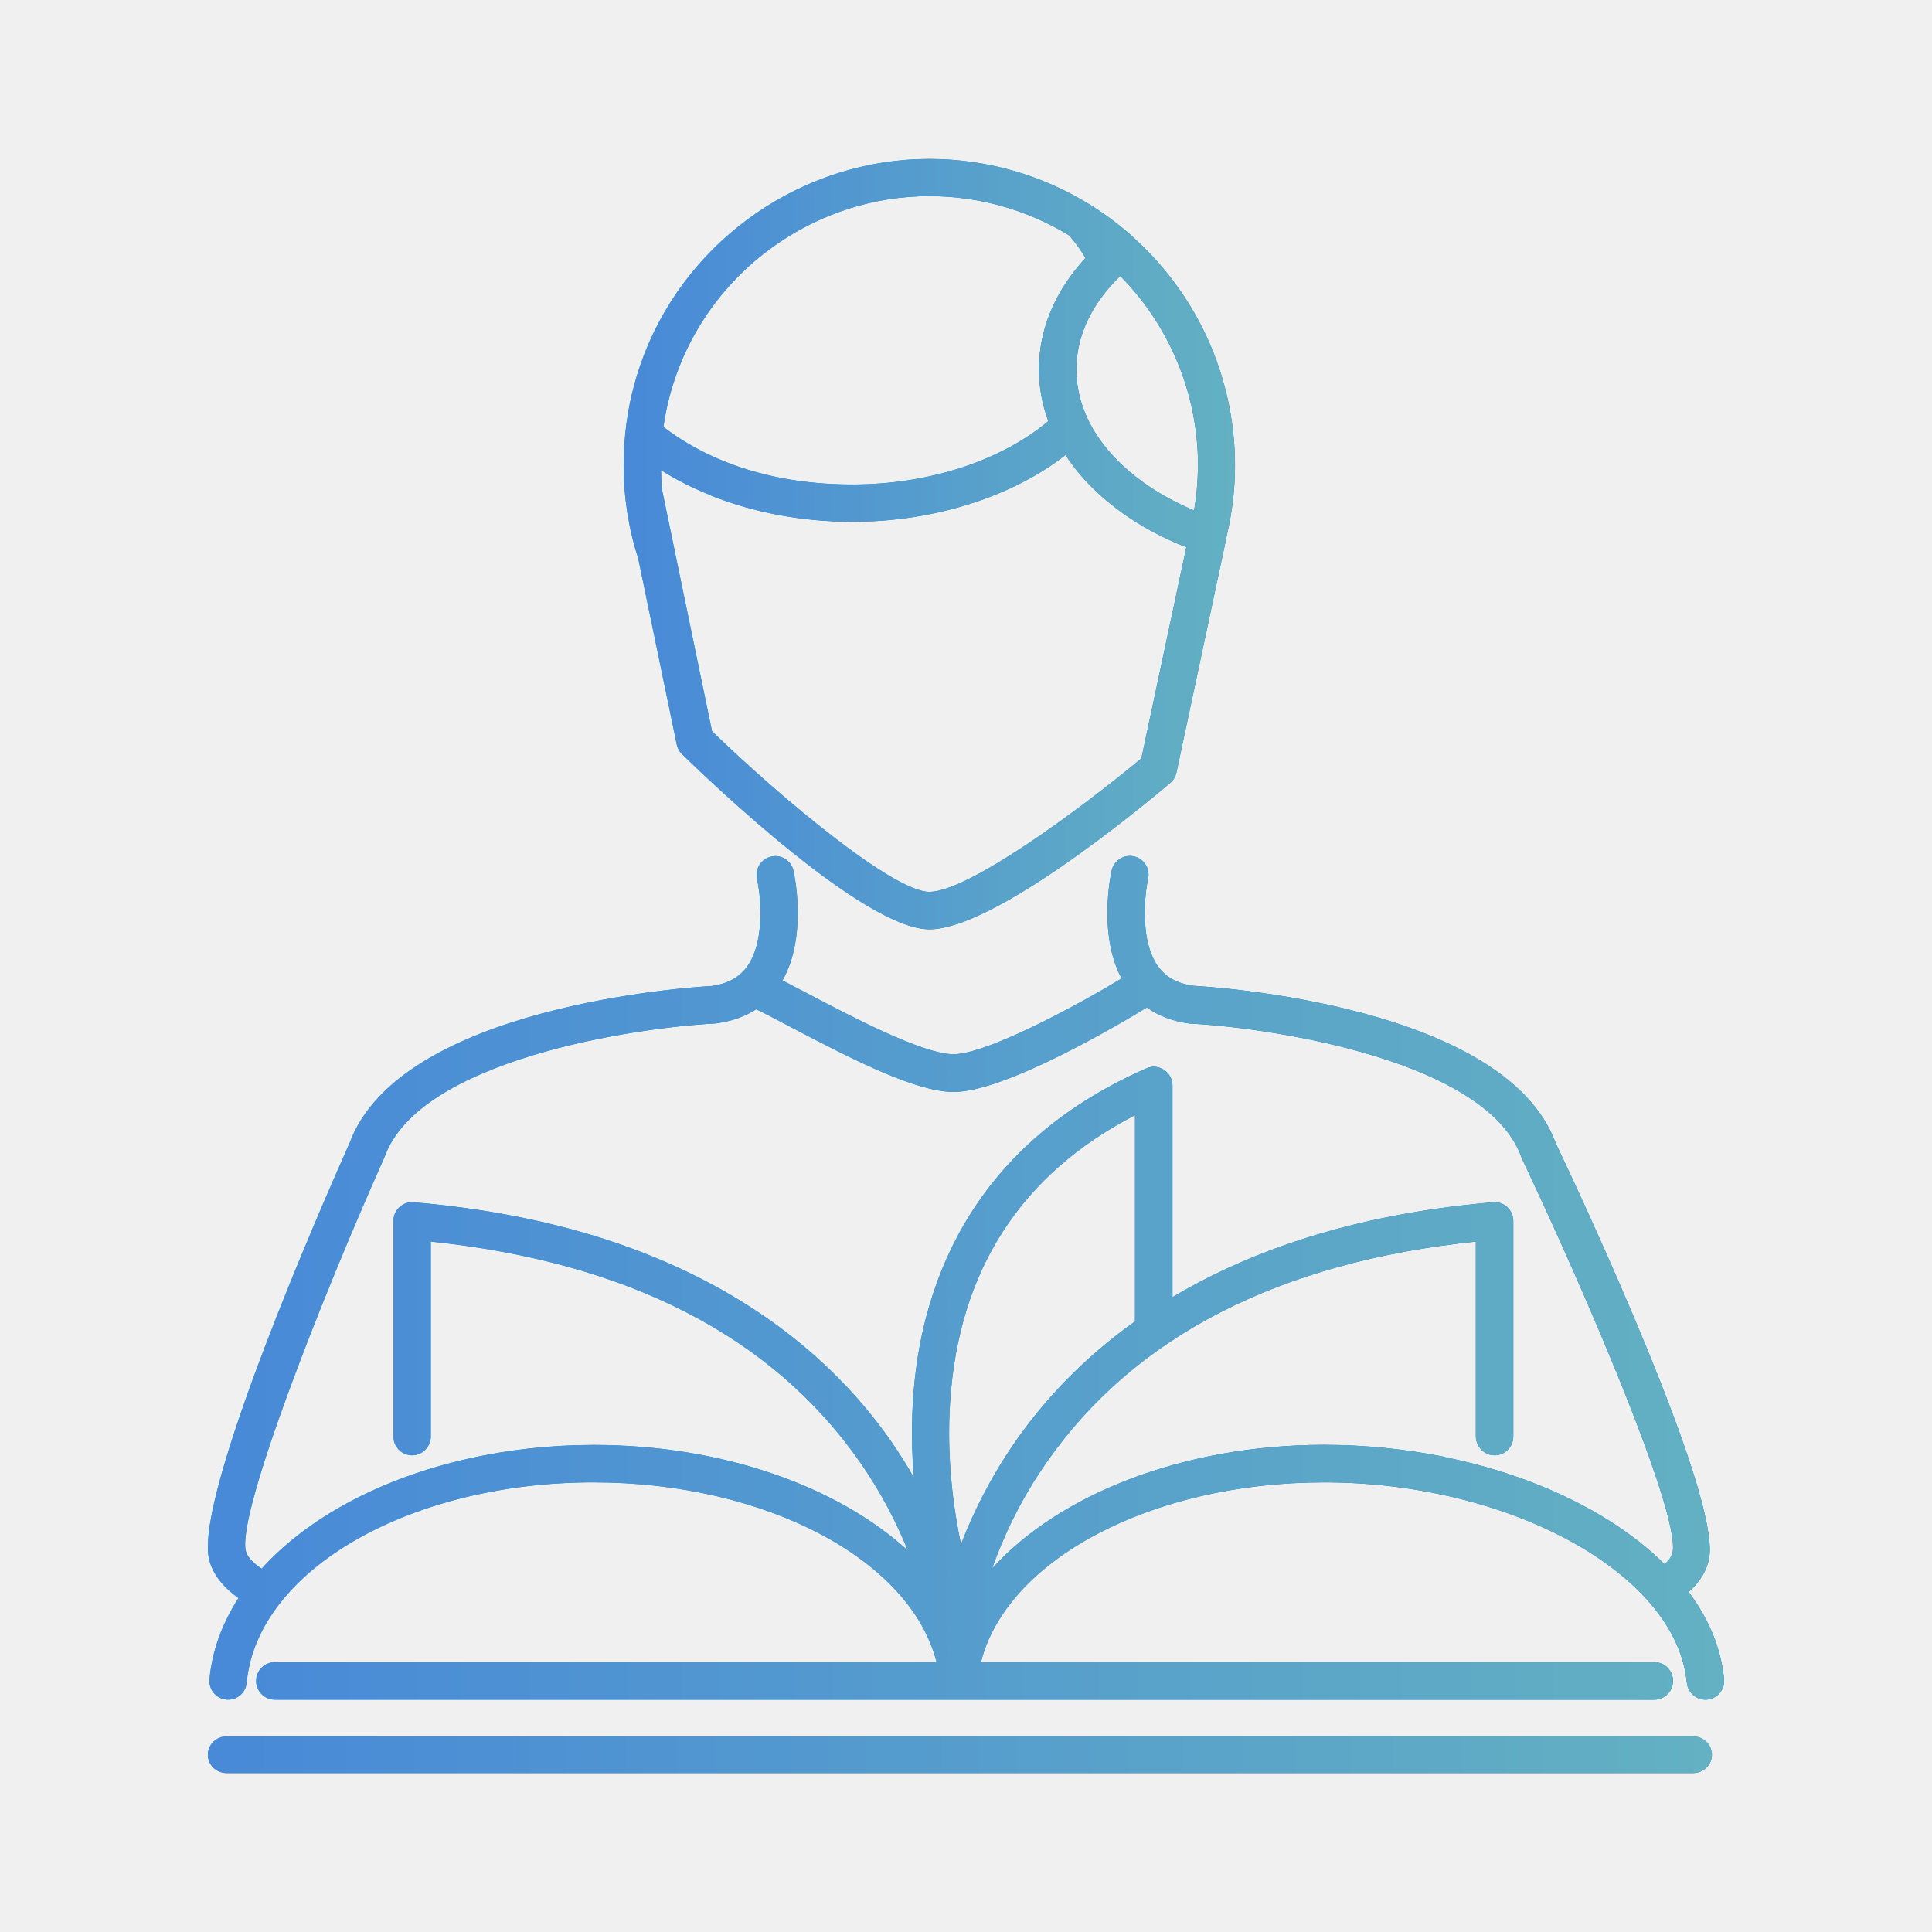
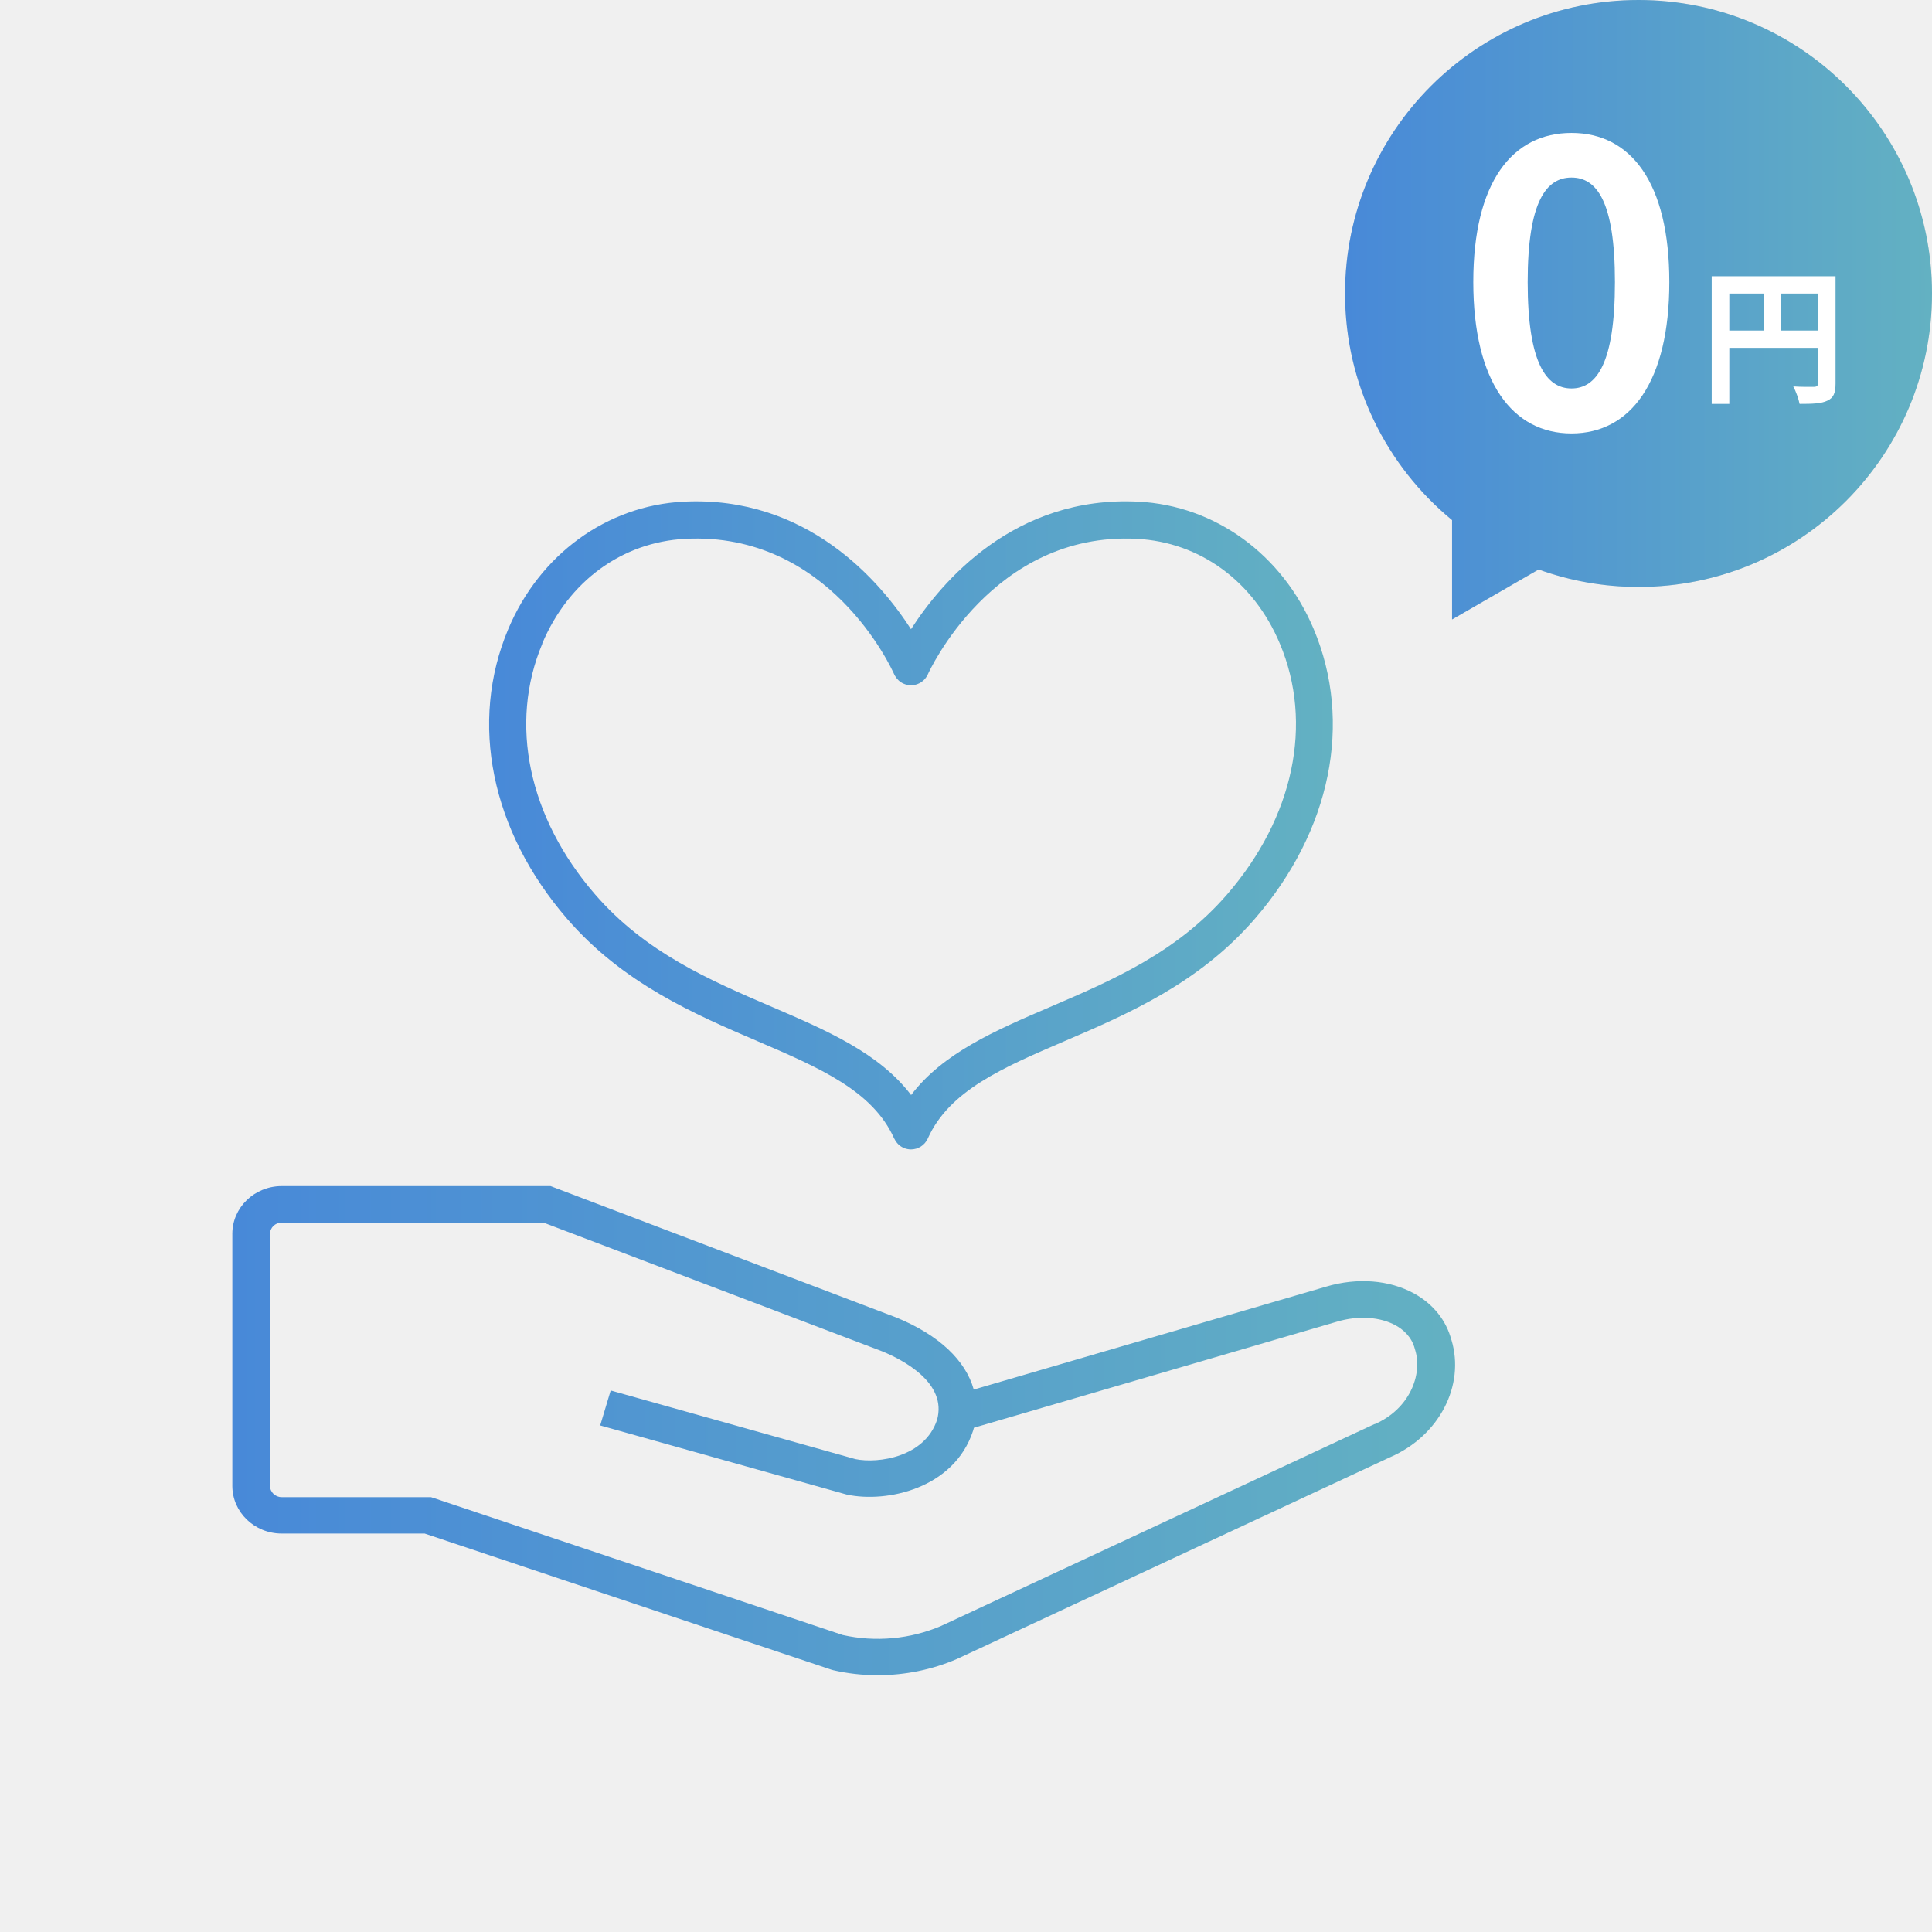
<svg xmlns="http://www.w3.org/2000/svg" width="158" height="158" viewBox="0 0 158 158" fill="none">
-   <path d="M55.349 60.897C55.41 61.188 55.555 61.463 55.777 61.678C58.23 64.066 70.719 76 76.008 76C81.296 76 93.334 66.033 95.696 64.035C95.956 63.821 96.132 63.523 96.208 63.186L100.274 44.079C100.274 44.079 100.274 44.056 100.274 44.048C100.274 44.048 100.274 44.018 100.282 44.01C100.289 43.972 100.297 43.941 100.304 43.903L100.526 42.862L100.572 42.64V42.609C100.855 41.124 101 39.586 101 38.047C101 37.603 100.985 37.159 100.962 36.715C100.939 36.294 100.908 35.888 100.862 35.475C100.236 29.404 97.4 23.74 92.868 19.583C92.791 19.514 92.723 19.438 92.646 19.369C91.599 18.427 90.46 17.57 89.253 16.812C85.286 14.324 80.708 13 76 13C65.743 13 56.373 19.43 52.674 29.006C52.666 29.029 52.658 29.045 52.651 29.068C51.864 31.119 51.359 33.255 51.138 35.414V35.429C51.046 36.279 51 37.151 51 38.047C51 40.657 51.405 43.237 52.2 45.702L55.349 60.904V60.897ZM97.966 38.039C97.966 39.295 97.859 40.55 97.652 41.744C93.518 40.014 90.392 37.327 88.932 34.219C88.328 32.926 88.022 31.578 88.022 30.224C88.022 27.491 89.26 24.85 91.615 22.569C95.673 26.679 97.973 32.245 97.973 38.047L97.966 38.039ZM55.517 30.109C55.517 30.109 55.532 30.07 55.532 30.047C58.796 21.665 67.012 16.039 76 16.039C80.058 16.039 84.017 17.157 87.449 19.262C87.961 19.851 88.404 20.463 88.771 21.099C86.28 23.801 84.965 26.932 84.965 30.216C84.965 31.647 85.225 33.071 85.729 34.441C81.839 37.702 75.939 39.624 69.702 39.624C63.466 39.624 58.169 37.917 54.256 34.916C54.485 33.278 54.906 31.663 55.509 30.109H55.517ZM58.108 40.512C61.601 41.913 65.583 42.67 69.71 42.67C72.805 42.67 75.832 42.234 78.637 41.415C81.862 40.481 84.774 39.057 87.136 37.212C88.297 38.996 89.903 40.611 91.859 41.997C93.38 43.076 95.115 44.01 97.018 44.753L93.342 62.022C88.106 66.385 79.118 72.938 76.008 72.938C73.08 72.938 63.978 65.367 58.23 59.802L54.202 40.336L54.141 40.053C54.095 39.517 54.065 38.989 54.057 38.453C55.311 39.241 56.663 39.922 58.108 40.496V40.512Z" fill="url(#paint0_linear_345_7130)" />
-   <path d="M55.349 60.897C55.41 61.188 55.555 61.463 55.777 61.678C58.23 64.066 70.719 76 76.008 76C81.296 76 93.334 66.033 95.696 64.035C95.956 63.821 96.132 63.523 96.208 63.186L100.274 44.079C100.274 44.079 100.274 44.056 100.274 44.048C100.274 44.048 100.274 44.018 100.282 44.01C100.289 43.972 100.297 43.941 100.304 43.903L100.526 42.862L100.572 42.64V42.609C100.855 41.124 101 39.586 101 38.047C101 37.603 100.985 37.159 100.962 36.715C100.939 36.294 100.908 35.888 100.862 35.475C100.236 29.404 97.4 23.74 92.868 19.583C92.791 19.514 92.723 19.438 92.646 19.369C91.599 18.427 90.46 17.57 89.253 16.812C85.286 14.324 80.708 13 76 13C65.743 13 56.373 19.43 52.674 29.006C52.666 29.029 52.658 29.045 52.651 29.068C51.864 31.119 51.359 33.255 51.138 35.414V35.429C51.046 36.279 51 37.151 51 38.047C51 40.657 51.405 43.237 52.2 45.702L55.349 60.904V60.897ZM97.966 38.039C97.966 39.295 97.859 40.55 97.652 41.744C93.518 40.014 90.392 37.327 88.932 34.219C88.328 32.926 88.022 31.578 88.022 30.224C88.022 27.491 89.26 24.85 91.615 22.569C95.673 26.679 97.973 32.245 97.973 38.047L97.966 38.039ZM55.517 30.109C55.517 30.109 55.532 30.07 55.532 30.047C58.796 21.665 67.012 16.039 76 16.039C80.058 16.039 84.017 17.157 87.449 19.262C87.961 19.851 88.404 20.463 88.771 21.099C86.28 23.801 84.965 26.932 84.965 30.216C84.965 31.647 85.225 33.071 85.729 34.441C81.839 37.702 75.939 39.624 69.702 39.624C63.466 39.624 58.169 37.917 54.256 34.916C54.485 33.278 54.906 31.663 55.509 30.109H55.517ZM58.108 40.512C61.601 41.913 65.583 42.67 69.71 42.67C72.805 42.67 75.832 42.234 78.637 41.415C81.862 40.481 84.774 39.057 87.136 37.212C88.297 38.996 89.903 40.611 91.859 41.997C93.38 43.076 95.115 44.01 97.018 44.753L93.342 62.022C88.106 66.385 79.118 72.938 76.008 72.938C73.08 72.938 63.978 65.367 58.23 59.802L54.202 40.336L54.141 40.053C54.095 39.517 54.065 38.989 54.057 38.453C55.311 39.241 56.663 39.922 58.108 40.496V40.512Z" fill="url(#paint1_linear_345_7130)" />
-   <path d="M138.1 130.191C139.06 129.328 139.612 128.395 139.781 127.37C140.625 122.114 129.551 98.376 127.226 93.482C123.09 82.23 99.262 80.712 97.604 80.619C97.036 80.542 96.537 80.403 96.1 80.195C95.524 79.918 95.056 79.525 94.68 79.001C93.805 77.752 93.591 75.933 93.621 74.392C93.636 73.328 93.775 72.388 93.89 71.872C94.074 71.047 93.56 70.222 92.739 70.037C91.918 69.853 91.104 70.369 90.912 71.194C90.859 71.417 89.776 76.388 91.726 80.018C91.304 80.272 90.851 80.534 90.39 80.812C86.124 83.278 80.306 86.215 77.974 86.215H77.966C75.433 86.207 69.501 83.07 65.956 81.205C65.71 81.082 65.472 80.951 65.242 80.835C64.782 80.596 64.367 80.373 63.991 80.18C66.063 76.535 64.943 71.433 64.889 71.201C64.705 70.377 63.884 69.86 63.07 70.053C62.249 70.23 61.727 71.055 61.912 71.879C62.042 72.45 62.188 73.506 62.188 74.693C62.188 76.165 61.95 77.837 61.129 79.008C60.86 79.394 60.538 79.694 60.162 79.949C59.625 80.303 58.98 80.527 58.205 80.635C56.547 80.727 32.696 82.246 28.575 93.513C26.404 98.376 15.944 122.214 17.087 127.455C17.356 128.649 18.146 129.721 19.504 130.692C18.177 132.75 17.348 134.985 17.133 137.328C17.056 138.168 17.67 138.915 18.514 138.992C18.561 139 18.607 139 18.653 139C19.435 139 20.103 138.407 20.172 137.613C20.172 137.566 20.18 137.52 20.187 137.474C21.147 128.357 33.548 121.228 48.528 121.228C62.648 121.228 74.49 127.57 76.592 135.933H22.474C21.63 135.933 20.947 136.619 20.947 137.466C20.947 138.314 21.63 139 22.474 139H135.292C136.128 139 136.819 138.314 136.819 137.466C136.819 136.619 136.136 135.933 135.292 135.933H80.222C82.325 127.563 94.158 121.228 108.286 121.228C123.474 121.228 136.988 128.657 137.932 137.474C137.932 137.52 137.947 137.566 137.955 137.613C138.024 138.407 138.691 139 139.474 139C139.52 139 139.566 139 139.612 138.992C140.449 138.915 141.07 138.168 140.994 137.328C140.756 134.807 139.743 132.395 138.1 130.191ZM92.823 108.064C88.372 111.232 85.226 114.746 83.008 117.937C80.974 120.881 79.562 123.763 78.588 126.299C77.966 123.316 77.406 119.193 77.697 114.715C78.38 103.933 83.468 96.026 92.823 91.201V108.072V108.064ZM118.079 119.131C114.971 118.515 111.678 118.16 108.286 118.16C96.768 118.16 86.607 122.214 81.128 128.28C82.041 125.705 83.445 122.653 85.609 119.563C92.8 109.274 104.595 103.216 120.695 101.536V117.49C120.695 117.69 120.742 117.875 120.811 118.045C121.041 118.615 121.586 119.016 122.23 119.016C123.074 119.016 123.757 118.33 123.757 117.482V99.848C123.757 99.417 123.581 99.016 123.266 98.723C122.952 98.43 122.53 98.284 122.108 98.322C115.608 98.877 110.051 100.095 105.309 101.737C101.725 102.977 98.602 104.465 95.885 106.083V88.773C95.885 88.257 95.624 87.779 95.194 87.494C94.757 87.209 94.22 87.162 93.752 87.371C78.987 93.844 75.219 105.706 74.666 114.515C74.52 116.742 74.574 118.869 74.735 120.827C74.19 119.879 73.592 118.915 72.916 117.937C69.141 112.488 62.633 106.13 51.621 102.083C46.663 100.257 40.785 98.916 33.824 98.322C33.402 98.284 32.98 98.43 32.666 98.723C32.351 99.016 32.174 99.417 32.174 99.848V117.482C32.174 118.322 32.857 119.016 33.702 119.016C34.346 119.016 34.891 118.615 35.121 118.052C35.19 117.867 35.229 117.682 35.229 117.49V101.536C51.337 103.216 63.139 109.274 70.323 119.563C72.088 122.091 73.346 124.58 74.244 126.807C68.527 121.574 59.118 118.168 48.559 118.168C44.952 118.168 41.491 118.569 38.252 119.301C31.138 120.904 25.16 124.125 21.4 128.287C20.663 127.802 20.203 127.301 20.095 126.807C19.412 123.678 26.296 106.16 31.407 94.715C31.43 94.685 31.438 94.646 31.453 94.608C34.3 86.669 51.897 84.041 58.443 83.702C58.474 83.702 58.512 83.702 58.543 83.694C58.612 83.687 58.681 83.671 58.75 83.664C59.924 83.486 60.96 83.109 61.843 82.538C62.48 82.839 63.569 83.409 64.559 83.933C69.9 86.746 74.942 89.29 77.974 89.297H77.997C82.202 89.297 91.488 83.795 93.79 82.392C94.765 83.093 95.946 83.532 97.32 83.71C97.359 83.71 97.382 83.71 97.42 83.718C97.489 83.718 97.558 83.718 97.627 83.725C104.319 84.111 121.593 86.769 124.417 94.623C124.433 94.669 124.448 94.715 124.471 94.762C129.521 105.413 137.341 123.547 136.796 126.908C136.742 127.239 136.512 127.586 136.136 127.925C131.999 123.825 125.576 120.665 118.102 119.154L118.079 119.131Z" fill="url(#paint2_linear_345_7130)" />
-   <path d="M138.1 130.191C139.06 129.328 139.612 128.395 139.781 127.37C140.625 122.114 129.551 98.376 127.226 93.482C123.09 82.23 99.262 80.712 97.604 80.619C97.036 80.542 96.537 80.403 96.1 80.195C95.524 79.918 95.056 79.525 94.68 79.001C93.805 77.752 93.591 75.933 93.621 74.392C93.636 73.328 93.775 72.388 93.89 71.872C94.074 71.047 93.56 70.222 92.739 70.037C91.918 69.853 91.104 70.369 90.912 71.194C90.859 71.417 89.776 76.388 91.726 80.018C91.304 80.272 90.851 80.534 90.39 80.812C86.124 83.278 80.306 86.215 77.974 86.215H77.966C75.433 86.207 69.501 83.07 65.956 81.205C65.71 81.082 65.472 80.951 65.242 80.835C64.782 80.596 64.367 80.373 63.991 80.18C66.063 76.535 64.943 71.433 64.889 71.201C64.705 70.377 63.884 69.86 63.07 70.053C62.249 70.23 61.727 71.055 61.912 71.879C62.042 72.45 62.188 73.506 62.188 74.693C62.188 76.165 61.95 77.837 61.129 79.008C60.86 79.394 60.538 79.694 60.162 79.949C59.625 80.303 58.98 80.527 58.205 80.635C56.547 80.727 32.696 82.246 28.575 93.513C26.404 98.376 15.944 122.214 17.087 127.455C17.356 128.649 18.146 129.721 19.504 130.692C18.177 132.75 17.348 134.985 17.133 137.328C17.056 138.168 17.67 138.915 18.514 138.992C18.561 139 18.607 139 18.653 139C19.435 139 20.103 138.407 20.172 137.613C20.172 137.566 20.18 137.52 20.187 137.474C21.147 128.357 33.548 121.228 48.528 121.228C62.648 121.228 74.49 127.57 76.592 135.933H22.474C21.63 135.933 20.947 136.619 20.947 137.466C20.947 138.314 21.63 139 22.474 139H135.292C136.128 139 136.819 138.314 136.819 137.466C136.819 136.619 136.136 135.933 135.292 135.933H80.222C82.325 127.563 94.158 121.228 108.286 121.228C123.474 121.228 136.988 128.657 137.932 137.474C137.932 137.52 137.947 137.566 137.955 137.613C138.024 138.407 138.691 139 139.474 139C139.52 139 139.566 139 139.612 138.992C140.449 138.915 141.07 138.168 140.994 137.328C140.756 134.807 139.743 132.395 138.1 130.191ZM92.823 108.064C88.372 111.232 85.226 114.746 83.008 117.937C80.974 120.881 79.562 123.763 78.588 126.299C77.966 123.316 77.406 119.193 77.697 114.715C78.38 103.933 83.468 96.026 92.823 91.201V108.072V108.064ZM118.079 119.131C114.971 118.515 111.678 118.16 108.286 118.16C96.768 118.16 86.607 122.214 81.128 128.28C82.041 125.705 83.445 122.653 85.609 119.563C92.8 109.274 104.595 103.216 120.695 101.536V117.49C120.695 117.69 120.742 117.875 120.811 118.045C121.041 118.615 121.586 119.016 122.23 119.016C123.074 119.016 123.757 118.33 123.757 117.482V99.848C123.757 99.417 123.581 99.016 123.266 98.723C122.952 98.43 122.53 98.284 122.108 98.322C115.608 98.877 110.051 100.095 105.309 101.737C101.725 102.977 98.602 104.465 95.885 106.083V88.773C95.885 88.257 95.624 87.779 95.194 87.494C94.757 87.209 94.22 87.162 93.752 87.371C78.987 93.844 75.219 105.706 74.666 114.515C74.52 116.742 74.574 118.869 74.735 120.827C74.19 119.879 73.592 118.915 72.916 117.937C69.141 112.488 62.633 106.13 51.621 102.083C46.663 100.257 40.785 98.916 33.824 98.322C33.402 98.284 32.98 98.43 32.666 98.723C32.351 99.016 32.174 99.417 32.174 99.848V117.482C32.174 118.322 32.857 119.016 33.702 119.016C34.346 119.016 34.891 118.615 35.121 118.052C35.19 117.867 35.229 117.682 35.229 117.49V101.536C51.337 103.216 63.139 109.274 70.323 119.563C72.088 122.091 73.346 124.58 74.244 126.807C68.527 121.574 59.118 118.168 48.559 118.168C44.952 118.168 41.491 118.569 38.252 119.301C31.138 120.904 25.16 124.125 21.4 128.287C20.663 127.802 20.203 127.301 20.095 126.807C19.412 123.678 26.296 106.16 31.407 94.715C31.43 94.685 31.438 94.646 31.453 94.608C34.3 86.669 51.897 84.041 58.443 83.702C58.474 83.702 58.512 83.702 58.543 83.694C58.612 83.687 58.681 83.671 58.75 83.664C59.924 83.486 60.96 83.109 61.843 82.538C62.48 82.839 63.569 83.409 64.559 83.933C69.9 86.746 74.942 89.29 77.974 89.297H77.997C82.202 89.297 91.488 83.795 93.79 82.392C94.765 83.093 95.946 83.532 97.32 83.71C97.359 83.71 97.382 83.71 97.42 83.718C97.489 83.718 97.558 83.718 97.627 83.725C104.319 84.111 121.593 86.769 124.417 94.623C124.433 94.669 124.448 94.715 124.471 94.762C129.521 105.413 137.341 123.547 136.796 126.908C136.742 127.239 136.512 127.586 136.136 127.925C131.999 123.825 125.576 120.665 118.102 119.154L118.079 119.131Z" fill="url(#paint3_linear_345_7130)" />
-   <path d="M138.467 142H18.533C17.686 142 17 142.671 17 143.5C17 144.329 17.686 145 18.533 145H138.467C139.315 145 140 144.322 140 143.5C140 142.678 139.315 142 138.467 142Z" fill="url(#paint4_linear_345_7130)" />
-   <path d="M138.467 142H18.533C17.686 142 17 142.671 17 143.5C17 144.329 17.686 145 18.533 145H138.467C139.315 145 140 144.322 140 143.5C140 142.678 139.315 142 138.467 142Z" fill="url(#paint5_linear_345_7130)" />
+   <path d="M61.949 85.148C67.005 87.322 71.377 89.196 73.123 93.104C73.131 93.117 73.14 93.126 73.148 93.139C73.299 93.448 73.545 93.713 73.881 93.865C74.084 93.957 74.295 94 74.502 94C75.076 94 75.627 93.665 75.877 93.104C77.627 89.196 81.995 87.317 87.051 85.148C92.207 82.935 98.057 80.422 102.626 75.135C108.851 67.935 110.649 59.079 107.433 51.44C104.864 45.34 99.376 41.349 93.108 41.027C82.964 40.506 76.994 47.579 74.502 51.458C72.006 47.579 66.036 40.514 55.892 41.027C49.624 41.349 44.136 45.34 41.567 51.44C38.351 59.075 40.149 67.935 46.374 75.135C50.947 80.426 56.793 82.935 61.949 85.148ZM44.343 52.631C46.49 47.536 50.866 44.332 56.047 44.066C67.803 43.466 72.903 54.644 73.123 55.136C73.148 55.192 73.174 55.244 73.205 55.288C73.36 55.553 73.593 55.779 73.894 55.91C74.657 56.249 75.545 55.901 75.886 55.136C75.938 55.018 81.162 43.462 92.961 44.066C98.143 44.332 102.519 47.532 104.665 52.631C107.42 59.17 105.808 66.835 100.363 73.135C96.246 77.9 90.974 80.161 85.879 82.348C81.387 84.274 77.11 86.122 74.511 89.552C71.907 86.122 67.631 84.278 63.143 82.348C58.047 80.161 52.775 77.896 48.658 73.135C43.209 66.835 41.602 59.17 44.356 52.631H44.343Z" fill="url(#paint0_linear_68_117)" />
+   <path d="M118.694 109.582C118.28 107.986 117.201 106.636 115.651 105.784C113.62 104.669 110.995 104.464 108.449 105.222L79.634 113.64C78.974 111.26 76.789 109.178 73.314 107.752L45.027 97H23.035C20.81 97 19 98.75 19 100.9V121.514C19 123.664 20.81 125.414 23.035 125.414H34.729L67.98 136.544L68.129 136.587C69.327 136.864 70.556 137 71.781 137C74.001 137 76.216 136.553 78.251 135.676L113.695 119.167C117.686 117.434 119.831 113.321 118.699 109.578L118.694 109.582ZM112.413 116.459L76.969 132.968C74.45 134.049 71.591 134.313 68.909 133.709L35.491 122.518L35.244 122.438H23.035C22.511 122.438 22.083 122.024 22.083 121.518V100.905C22.083 100.398 22.511 99.985 23.035 99.985H44.446L72.151 110.515C73.789 111.188 77.493 113.074 76.63 116.127C75.626 119.159 71.829 119.708 69.966 119.329L49.943 113.713L49.084 116.574L69.16 122.203L69.257 122.229C72.507 122.927 78.035 121.748 79.581 117L79.595 116.957C79.612 116.889 79.63 116.825 79.647 116.762L109.352 108.084C111.07 107.573 112.854 107.688 114.131 108.386C114.708 108.701 115.448 109.297 115.713 110.336L115.735 110.409C116.351 112.418 115.281 115.237 112.418 116.472L112.413 116.459Z" fill="url(#paint1_linear_68_117)" />
+   <path fill-rule="evenodd" clip-rule="evenodd" d="M134 48C147.255 48 158 37.255 158 24C158 10.745 147.255 0 134 0C120.745 0 110 10.745 110 24C110 31.463 113.407 38.131 118.75 42.533L118.75 50.66L125.829 46.573C128.379 47.496 131.131 48 134 48Z" fill="#D9D9D9" />
+   <path fill-rule="evenodd" clip-rule="evenodd" d="M134 48C147.255 48 158 37.255 158 24C158 10.745 147.255 0 134 0C120.745 0 110 10.745 110 24C110 31.463 113.407 38.131 118.75 42.533L118.75 50.66L125.829 46.573C128.379 47.496 131.131 48 134 48Z" fill="url(#paint2_linear_68_117)" />
+   <path d="M128.518 35.448C123.686 35.448 120.486 31.224 120.486 23.064C120.486 14.872 123.686 10.872 128.518 10.872C133.35 10.872 136.518 14.904 136.518 23.064C136.518 31.224 133.35 35.448 128.518 35.448ZM128.518 31.768C130.566 31.768 132.07 29.72 132.07 23.064C132.07 16.44 130.566 14.52 128.518 14.52C126.47 14.52 124.934 16.44 124.934 23.064C124.934 29.72 126.47 31.768 128.518 31.768Z" fill="white" />
+   <path d="M145.672 27.032H148.672V24.008H145.672V27.032ZM141.424 24.008V27.032H144.256V24.008H141.424ZM150.112 22.592V31.364C150.112 32.144 149.944 32.54 149.44 32.768C148.96 33.008 148.24 33.032 147.172 33.032C147.1 32.636 146.86 31.976 146.656 31.604C147.34 31.652 148.12 31.64 148.36 31.64C148.588 31.628 148.672 31.556 148.672 31.352V28.448H141.424V33.032H139.984V22.592H150.112Z" fill="white" />
  <defs>
-     <linearGradient id="paint0_linear_345_7130" x1="101" y1="44.5" x2="51" y2="44.5" gradientUnits="userSpaceOnUse">
-       <stop stop-color="#0072BE" />
-       <stop offset="1" stop-color="#00A0E6" />
-     </linearGradient>
-     <linearGradient id="paint1_linear_345_7130" x1="51" y1="44.5" x2="101" y2="44.5" gradientUnits="userSpaceOnUse">
+     <linearGradient id="paint0_linear_68_117" x1="40" y1="67.5" x2="109" y2="67.5" gradientUnits="userSpaceOnUse">
      <stop stop-color="#4889D8" />
      <stop offset="1" stop-color="#63B1C2" />
    </linearGradient>
-     <linearGradient id="paint2_linear_345_7130" x1="141" y1="104.5" x2="17" y2="104.5" gradientUnits="userSpaceOnUse">
-       <stop stop-color="#0072BE" />
-       <stop offset="1" stop-color="#00A0E6" />
-     </linearGradient>
-     <linearGradient id="paint3_linear_345_7130" x1="17" y1="104.5" x2="141" y2="104.5" gradientUnits="userSpaceOnUse">
+     <linearGradient id="paint1_linear_68_117" x1="19" y1="117" x2="119" y2="117" gradientUnits="userSpaceOnUse">
      <stop stop-color="#4889D8" />
      <stop offset="1" stop-color="#63B1C2" />
    </linearGradient>
-     <linearGradient id="paint4_linear_345_7130" x1="78.5" y1="144.375" x2="78.5" y2="142.396" gradientUnits="userSpaceOnUse">
-       <stop stop-color="#0072BE" />
-       <stop offset="1" stop-color="#36A4ED" />
-     </linearGradient>
-     <linearGradient id="paint5_linear_345_7130" x1="17" y1="143.5" x2="140" y2="143.5" gradientUnits="userSpaceOnUse">
+     <linearGradient id="paint2_linear_68_117" x1="110" y1="25.33" x2="158" y2="25.33" gradientUnits="userSpaceOnUse">
      <stop stop-color="#4889D8" />
      <stop offset="1" stop-color="#63B1C2" />
    </linearGradient>
  </defs>
</svg>
